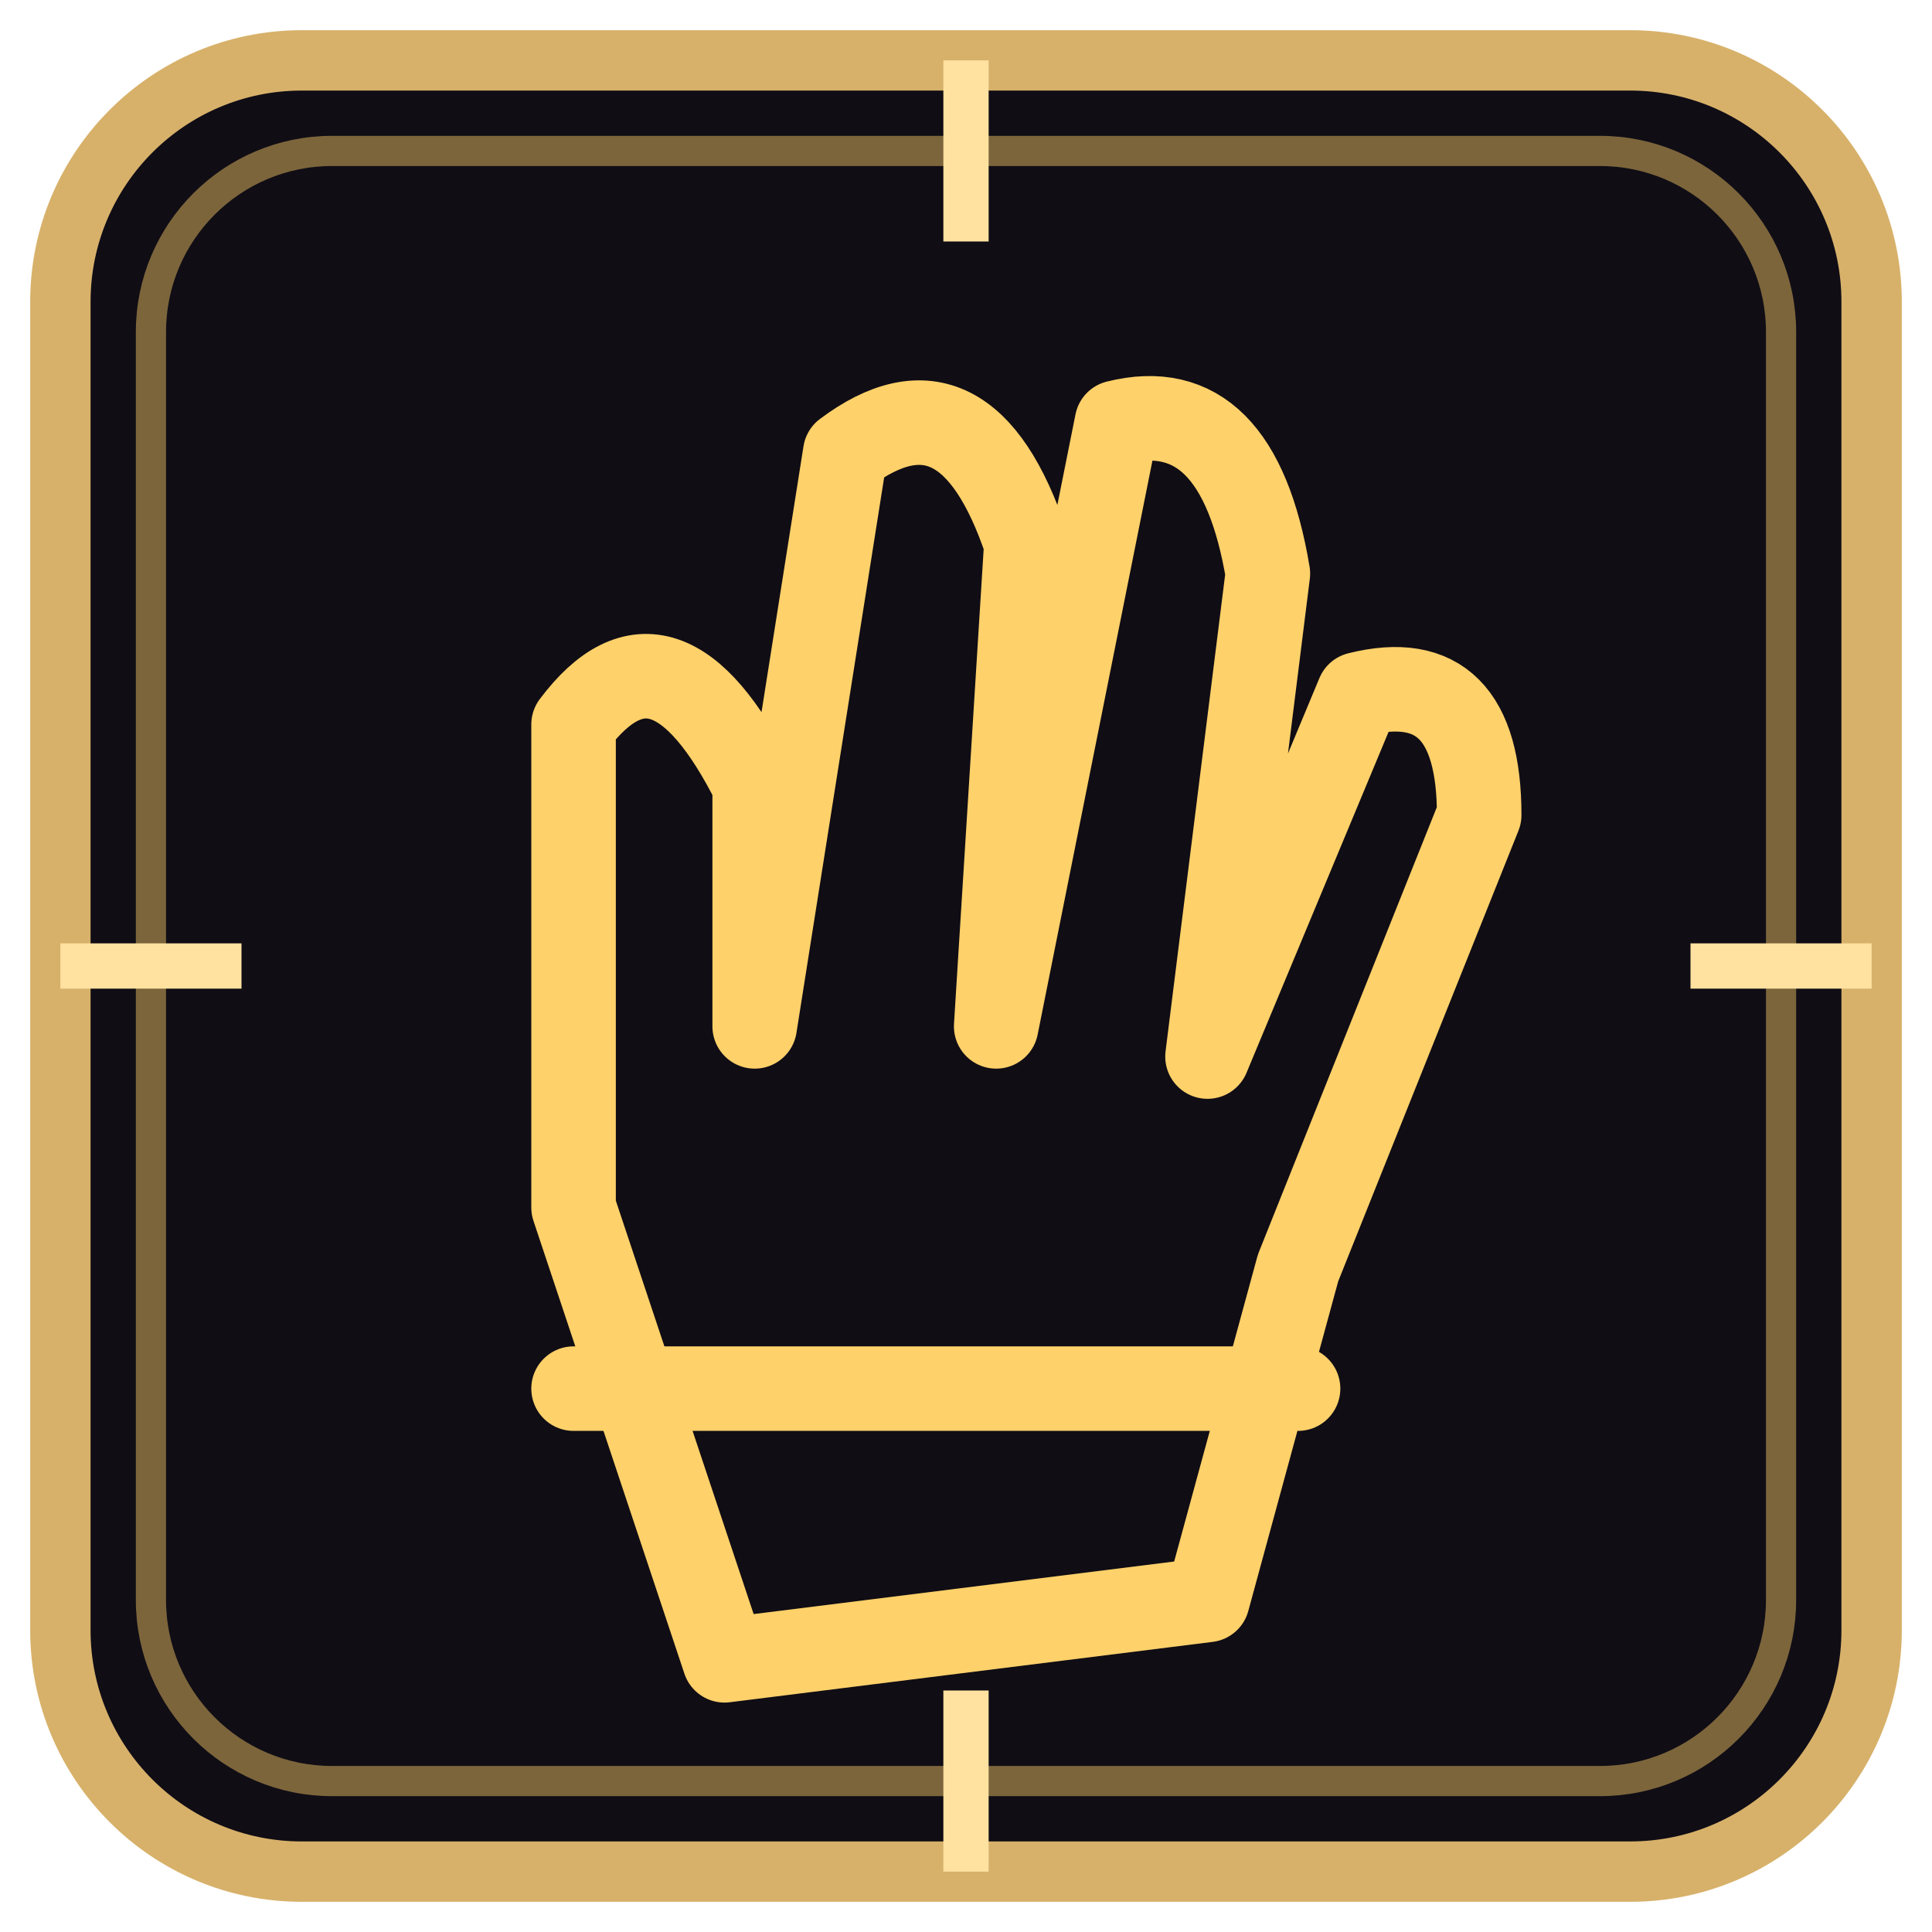
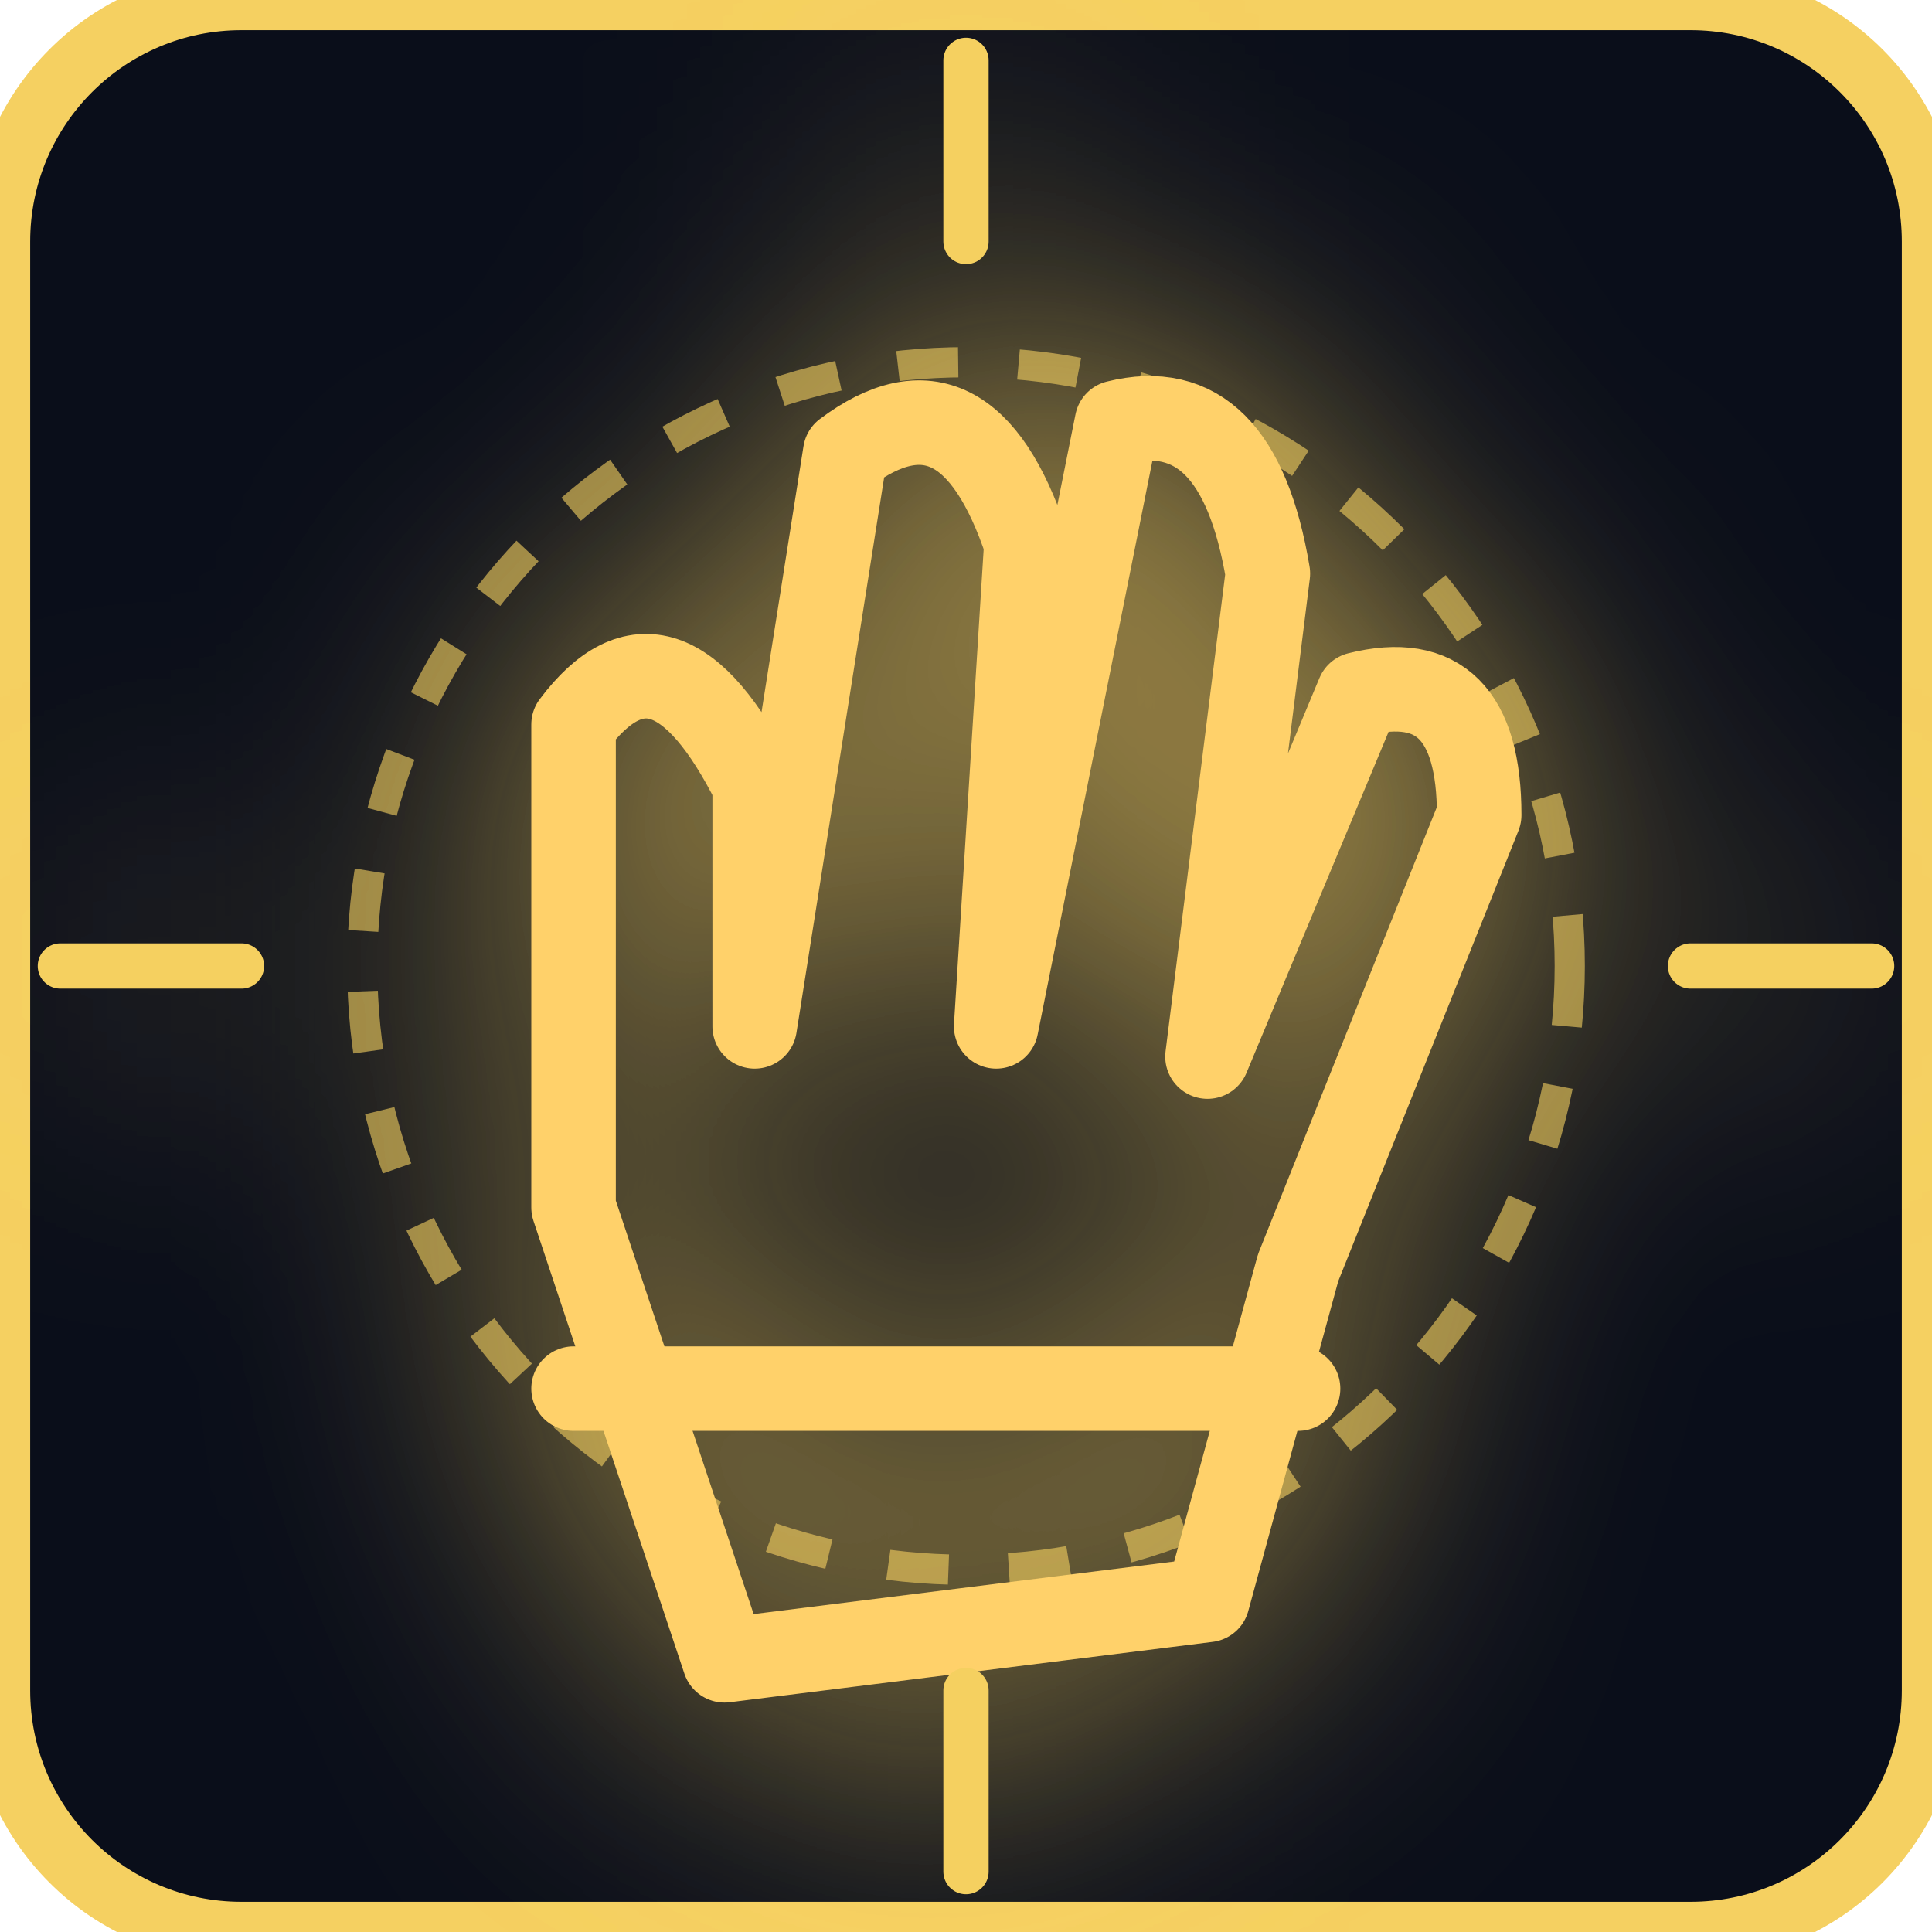
- <svg xmlns="http://www.w3.org/2000/svg" viewBox="0 0 64 64">
-   <rect x="2" y="2" width="60" height="60" rx="8" fill="#100d15" stroke="#d7b16a" stroke-width="2" />
-   <rect x="5" y="5" width="54" height="54" rx="6" fill="none" stroke="#ffd16a" stroke-opacity=".45" />
-   <g fill="none" stroke="#ffd16a" stroke-width="2.8" stroke-linecap="round" stroke-linejoin="round">
-     <path d="M24 55 L19 40 L19 24 Q22 20 25 26 L25 34 L28 15 Q32 12 34 18 L33 34 L37 14 Q41 13 42 19 L40 35 L45 23 Q49 22 49 27 L43 42 L40 53 Z" />
-     <path d="M19 46 L43 46" />
+ <svg xmlns="http://www.w3.org/2000/svg" viewBox="0 0 128 128" width="128" height="128">
+   <rect width="128" height="128" rx="16" fill="#0a0e1a" stroke="#f5d061" stroke-width="4" />
+   <circle cx="64" cy="64" r="40" fill="none" stroke="#f5d061" stroke-width="2" stroke-dasharray="4,4" opacity="0.6" />
+   <g transform="scale(2)" fill="none" stroke="#f5d061" stroke-width="2.8" stroke-linecap="round" stroke-linejoin="round" filter="drop-shadow(0px 0px 5px #f5d061)">
+     <g fill="none" stroke="#ffd16a" stroke-width="2.8" stroke-linecap="round" stroke-linejoin="round">
+       <path d="M24 55 L19 40 L19 24 Q22 20 25 26 L25 34 L28 15 Q32 12 34 18 L33 34 L37 14 Q41 13 42 19 L40 35 L45 23 Q49 22 49 27 L43 42 L40 53 Z" />
+       <path d="M19 46 L43 46" />
+     </g>
+     <path d="M32 2V8 M32 56V62 M2 32H8 M56 32H62" stroke="#f5d061" stroke-width="1.5" />
  </g>
-   <path d="M32 2V8 M32 56V62 M2 32H8 M56 32H62" stroke="#ffe1a0" stroke-width="1.5" />
</svg>
